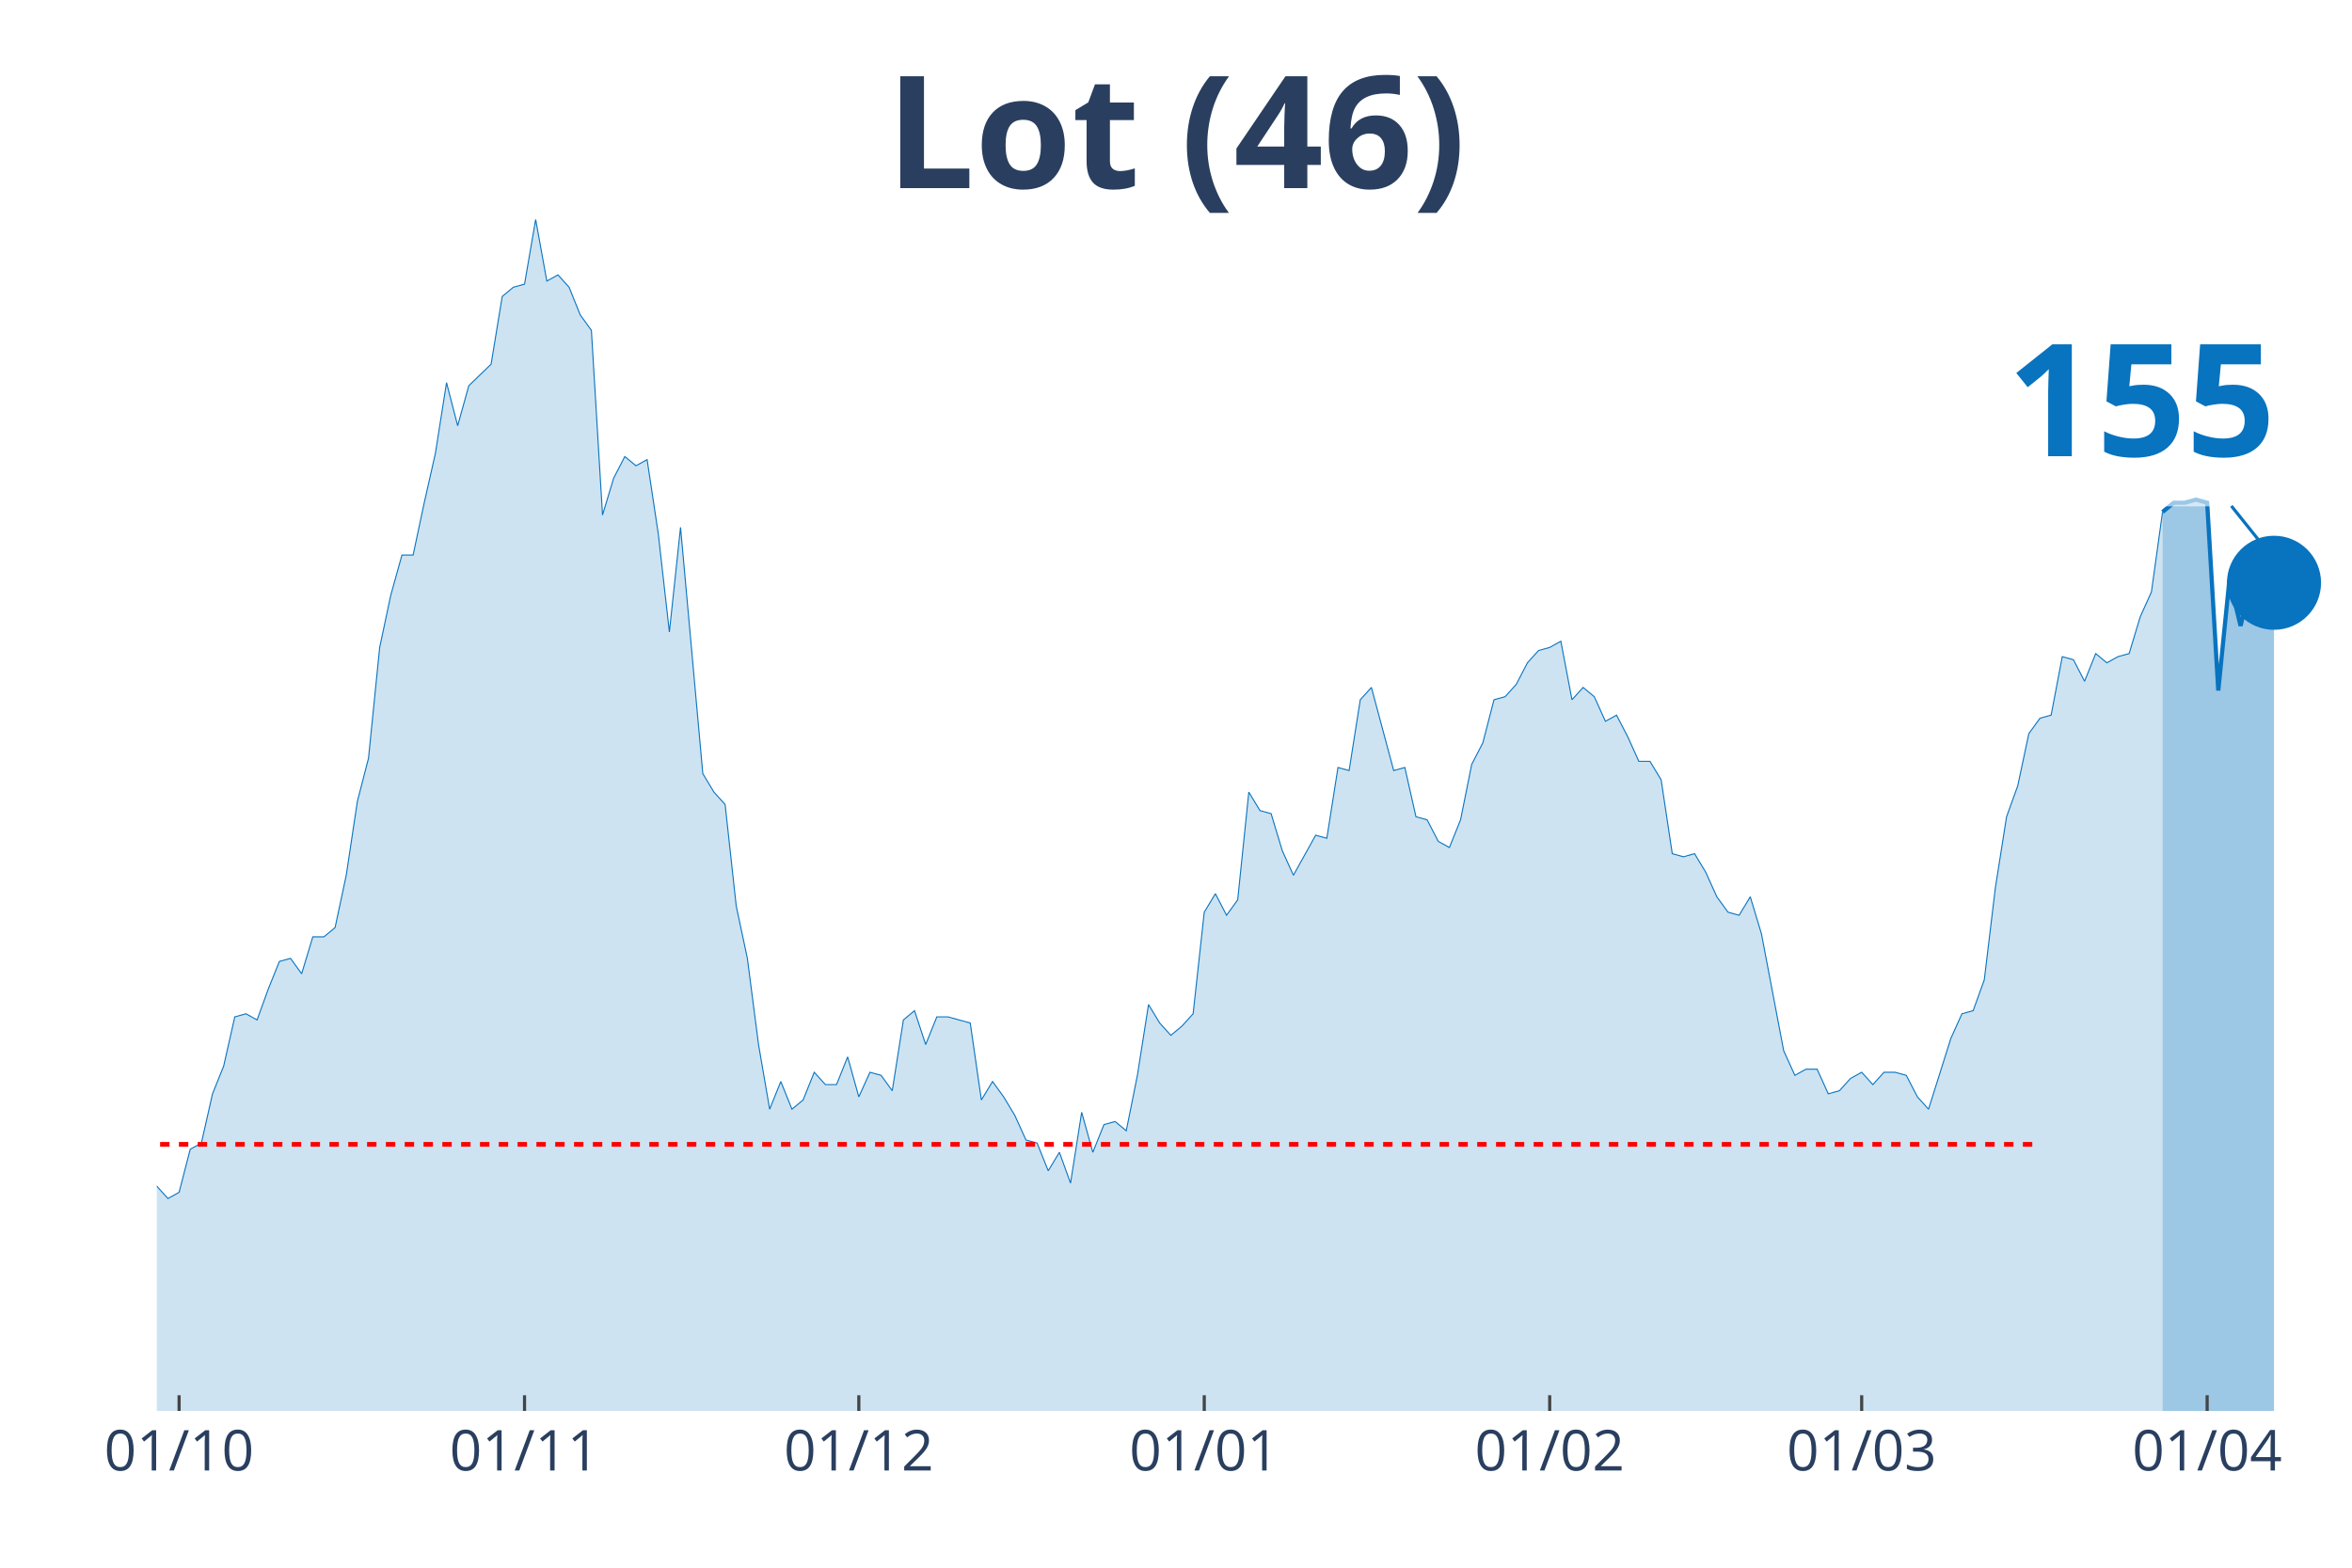
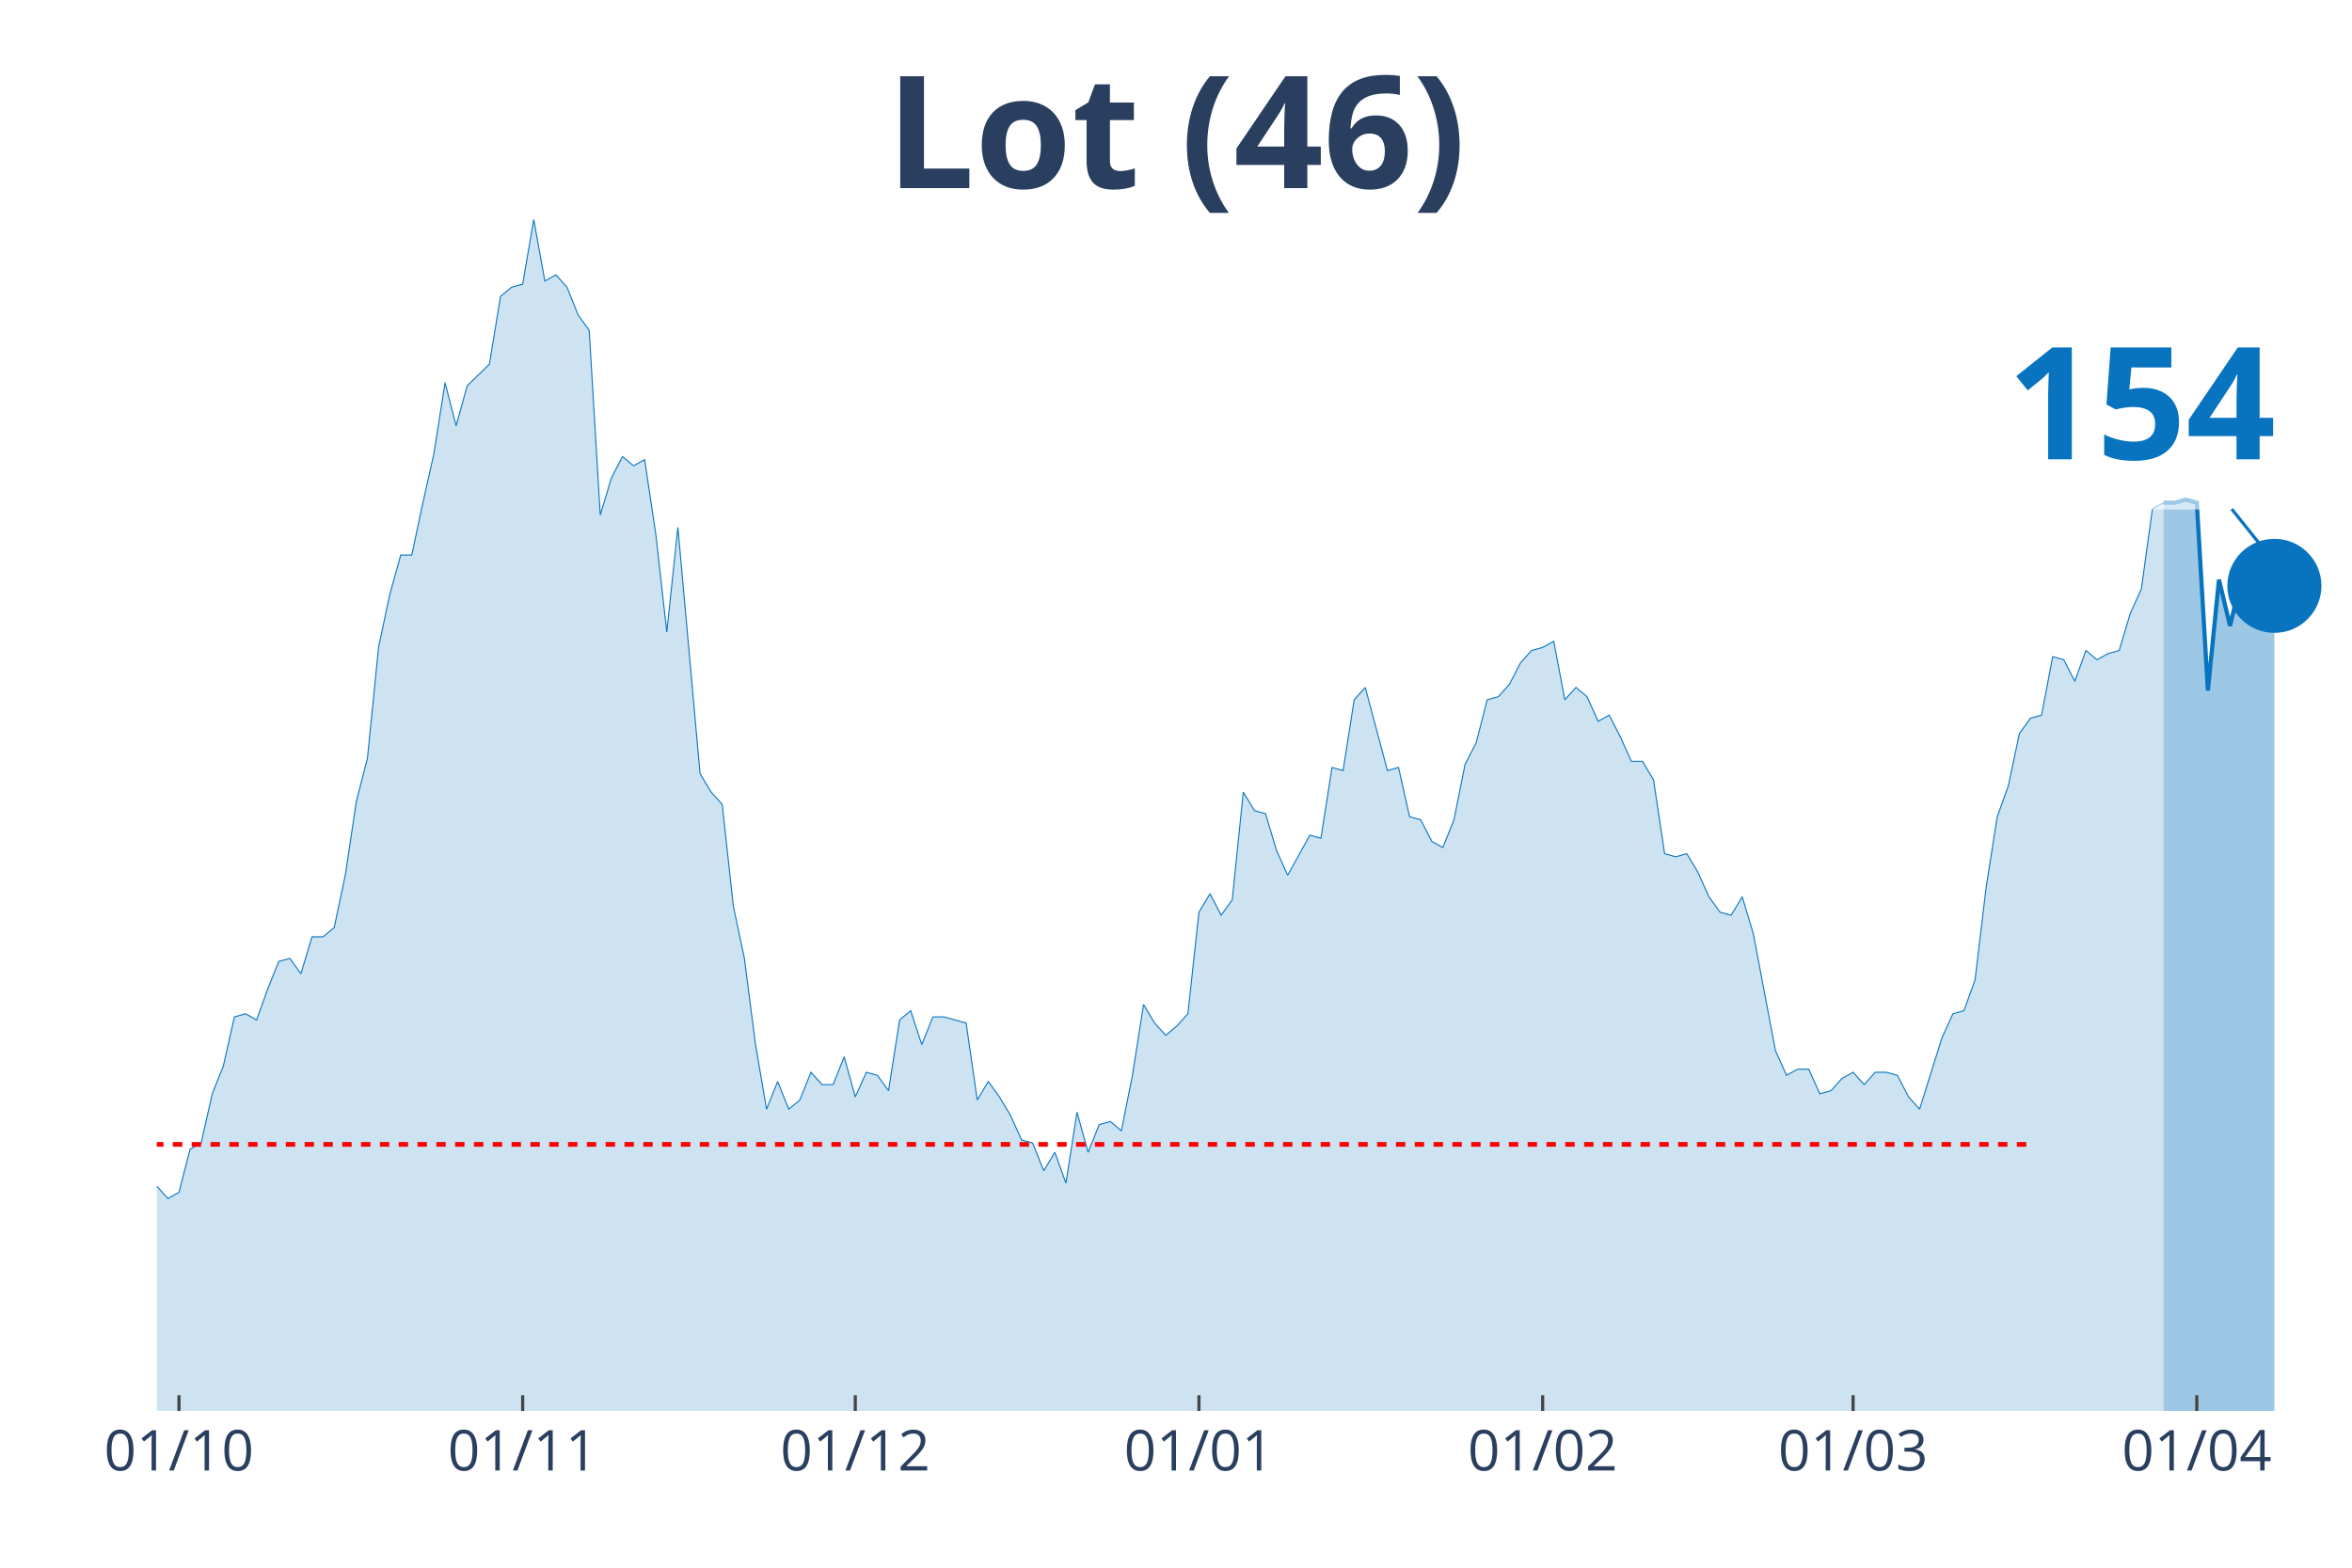
<svg xmlns="http://www.w3.org/2000/svg" class="main-svg" width="1125" height="750" style="" viewBox="0 0 750 500">
  <rect x="0" y="0" width="750" height="500" style="fill: rgb(0, 0, 0); fill-opacity: 0;" />
-   <defs id="defs-fc9abe">
+   <defs id="defs-7e70a6">
    <g class="clips">
-       <clipPath id="clipfc9abexyplot" class="plotclip">
+       <clipPath id="clip7e70a6xyplot" class="plotclip">
        <rect width="700" height="380" />
      </clipPath>
-       <clipPath class="axesclip" id="clipfc9abex">
+       <clipPath class="axesclip" id="clip7e70a6x">
        <rect x="50" y="0" width="700" height="500" />
      </clipPath>
-       <clipPath class="axesclip" id="clipfc9abey">
+       <clipPath class="axesclip" id="clip7e70a6y">
        <rect x="0" y="70" width="750" height="380" />
      </clipPath>
-       <clipPath class="axesclip" id="clipfc9abexy">
+       <clipPath class="axesclip" id="clip7e70a6xy">
        <rect x="50" y="70" width="700" height="380" />
      </clipPath>
    </g>
    <g class="gradients" />
  </defs>
  <g class="bglayer">
    <rect class="bg" x="50" y="70" width="700" height="380" style="fill: rgb(0, 0, 0); fill-opacity: 0; stroke-width: 0;" />
  </g>
  <g class="layer-below">
    <g class="imagelayer" />
    <g class="shapelayer" />
  </g>
  <g class="cartesianlayer">
    <g class="subplot xy">
      <g class="layer-subplot">
        <g class="shapelayer" />
        <g class="imagelayer" />
      </g>
      <g class="gridlayer">
        <g class="x">
-           <path class="xgrid crisp" transform="translate(57.11,0)" d="M0,70v380" style="stroke: rgb(255, 255, 255); stroke-opacity: 1; stroke-width: 1px;" />
-           <path class="xgrid crisp" transform="translate(167.26,0)" d="M0,70v380" style="stroke: rgb(255, 255, 255); stroke-opacity: 1; stroke-width: 1px;" />
-           <path class="xgrid crisp" transform="translate(273.86,0)" d="M0,70v380" style="stroke: rgb(255, 255, 255); stroke-opacity: 1; stroke-width: 1px;" />
-           <path class="xgrid crisp" transform="translate(384.01,0)" d="M0,70v380" style="stroke: rgb(255, 255, 255); stroke-opacity: 1; stroke-width: 1px;" />
-           <path class="xgrid crisp" transform="translate(494.16,0)" d="M0,70v380" style="stroke: rgb(255, 255, 255); stroke-opacity: 1; stroke-width: 1px;" />
-           <path class="xgrid crisp" transform="translate(593.65,0)" d="M0,70v380" style="stroke: rgb(255, 255, 255); stroke-opacity: 1; stroke-width: 1px;" />
-           <path class="xgrid crisp" transform="translate(703.81,0)" d="M0,70v380" style="stroke: rgb(255, 255, 255); stroke-opacity: 1; stroke-width: 1px;" />
+           <path class="xgrid crisp" transform="translate(57.07,0)" d="M0,70v380" style="stroke: rgb(255, 255, 255); stroke-opacity: 1; stroke-width: 1px;" />
+           <path class="xgrid crisp" transform="translate(166.67,0)" d="M0,70v380" style="stroke: rgb(255, 255, 255); stroke-opacity: 1; stroke-width: 1px;" />
+           <path class="xgrid crisp" transform="translate(272.73,0)" d="M0,70v380" style="stroke: rgb(255, 255, 255); stroke-opacity: 1; stroke-width: 1px;" />
+           <path class="xgrid crisp" transform="translate(382.32,0)" d="M0,70v380" style="stroke: rgb(255, 255, 255); stroke-opacity: 1; stroke-width: 1px;" />
+           <path class="xgrid crisp" transform="translate(491.92,0)" d="M0,70v380" style="stroke: rgb(255, 255, 255); stroke-opacity: 1; stroke-width: 1px;" />
+           <path class="xgrid crisp" transform="translate(590.91,0)" d="M0,70v380" style="stroke: rgb(255, 255, 255); stroke-opacity: 1; stroke-width: 1px;" />
+           <path class="xgrid crisp" transform="translate(700.51,0)" d="M0,70v380" style="stroke: rgb(255, 255, 255); stroke-opacity: 1; stroke-width: 1px;" />
        </g>
        <g class="y" />
      </g>
      <g class="zerolinelayer" />
      <path class="xlines-below" />
      <path class="ylines-below" />
      <g class="overlines-below" />
      <g class="xaxislayer-below" />
      <g class="yaxislayer-below" />
      <g class="overaxes-below" />
-       <g class="plot" transform="translate(50, 70)" clip-path="url('#clipfc9abexyplot')">
+       <g class="plot" transform="translate(50, 70)" clip-path="url('#clip7e70a6xyplot')">
        <g class="scatterlayer mlayer">
-           <g class="trace scatter trace1399ab" style="stroke-miterlimit: 2;">
+           <g class="trace scatter trace8b791b" style="stroke-miterlimit: 2;">
            <g class="fills">
              <g>
-                 <path class="js-fill" d="M639.59,380L-483.25,380L-483.25,367.24L-465.48,376.07L-461.93,380L-447.72,378.04L-444.16,378.04L-252.28,378.04L-248.73,376.07L-227.41,378.04L-223.86,380L-195.43,375.09L-191.88,375.09L-177.66,372.14L-174.11,368.22L-167.01,368.22L-163.45,362.33L-156.35,358.4L-152.79,354.47L-149.24,357.42L-145.69,353.49L-131.47,354.47L-127.92,359.38L-124.37,360.36L-120.81,364.29L-117.26,364.29L-113.71,369.2L-106.6,367.24L-103.05,363.31L-99.49,359.38L-95.94,359.38L-92.39,357.42L-88.83,358.4L-85.28,354.47L-81.73,346.61L-74.62,337.78L-71.07,335.81L-67.51,337.78L-63.96,321.09L-53.3,309.3L-49.75,304.39L-46.19,305.37L-42.64,304.39L-39.09,302.43L-35.53,288.68L-28.43,287.7L-24.87,290.65L-21.32,285.74L-17.77,286.72L-10.66,304.39L-7.11,307.34L-3.55,310.28L0,308.32L3.55,312.25L7.11,310.28L10.66,296.54L14.21,294.57L17.77,278.86L21.32,270.03L24.87,254.32L28.43,253.33L31.98,255.3L35.53,245.48L39.09,236.64L42.64,235.66L46.19,240.57L49.75,228.79L53.3,228.79L56.85,225.84L60.41,209.15L63.96,185.58L67.51,171.83L71.07,136.49L74.62,119.79L78.17,107.03L81.73,107.03L85.28,90.34L88.83,74.63L92.39,52.04L95.94,65.79L99.49,53.02L106.6,46.15L110.15,24.55L113.71,21.6L117.26,20.62L120.81,0L124.37,19.64L127.92,17.67L131.47,21.6L135.03,30.44L138.58,35.35L142.13,94.26L145.69,82.48L149.24,75.61L152.79,78.55L156.35,76.59L159.9,100.16L163.45,131.58L167.01,98.19L174.11,176.74L177.66,182.64L181.22,186.56L184.77,218.97L188.32,235.66L191.88,263.15L195.43,283.77L198.98,274.94L202.54,283.77L206.09,280.83L209.64,271.99L213.2,275.92L216.75,275.92L220.3,267.08L223.86,279.84L227.41,271.99L230.96,272.97L234.52,277.88L238.07,255.3L241.62,252.35L245.18,263.15L248.73,254.32L252.28,254.32L255.84,255.3L259.39,256.28L262.94,280.83L266.5,274.94L270.05,279.84L273.6,285.74L277.16,293.59L280.71,294.57L284.26,303.41L287.82,297.52L291.37,307.34L294.92,284.75L298.48,297.52L302.03,288.68L305.58,287.7L309.14,290.65L312.69,272.97L316.24,250.39L319.8,256.28L323.35,260.21L326.9,257.26L330.46,253.33L334.01,220.93L337.56,215.04L341.12,221.91L344.67,217L348.22,182.64L351.78,188.53L355.33,189.51L358.88,201.29L362.44,209.15L369.54,196.38L373.1,197.36L376.65,174.78L380.2,175.76L383.76,153.18L387.31,149.25L394.42,175.76L397.97,174.78L401.52,190.49L405.08,191.47L408.63,198.35L412.18,200.31L415.74,191.47L419.29,173.8L422.84,166.93L426.4,153.18L429.95,152.2L433.5,148.27L437.06,141.4L440.61,137.47L444.16,136.49L447.72,134.52L451.27,153.18L454.82,149.25L458.38,152.2L461.93,160.05L465.48,158.09L469.04,164.96L472.59,172.82L476.14,172.82L479.7,178.71L483.25,202.27L486.8,203.26L490.36,202.27L493.91,208.17L497.46,216.02L501.02,220.93L504.57,221.91L508.12,216.02L511.68,227.8L518.78,265.12L522.34,272.97L525.89,271.01L529.44,271.01L532.99,278.86L536.55,277.88L540.1,273.95L543.65,271.99L547.21,275.92L550.76,271.99L554.31,271.99L557.87,272.97L561.42,279.84L564.97,283.77L572.08,261.19L575.63,253.33L579.19,252.35L582.74,242.53L586.29,213.07L589.85,190.49L593.4,180.67L596.95,163.98L600.51,159.07L604.06,158.09L607.61,139.43L611.17,140.41L614.72,147.29L618.27,138.45L621.83,141.4L625.38,139.43L628.93,138.45L632.49,126.67L636.04,118.81L639.59,93.28" style="fill: rgb(8, 115, 191); fill-opacity: 0.2; stroke-width: 0;" />
+                 <path class="js-fill" d="M639.9,380L-480.81,380L-480.81,367.24L-463.13,376.07L-459.6,380L-445.45,378.04L-441.92,378.04L-251.01,378.04L-247.47,376.07L-226.26,378.04L-222.73,380L-194.44,375.09L-190.91,375.09L-176.77,372.14L-173.23,368.22L-166.16,368.22L-162.63,362.33L-155.56,358.4L-152.02,354.47L-148.48,357.42L-144.95,353.49L-130.81,354.47L-127.27,359.38L-123.74,360.36L-120.2,364.29L-116.67,364.29L-113.13,369.2L-106.06,367.24L-102.53,363.31L-98.99,359.38L-95.45,359.38L-91.92,357.42L-88.38,358.4L-84.85,354.47L-81.31,346.61L-74.24,337.78L-70.71,335.81L-67.17,337.78L-63.64,321.09L-53.03,309.3L-49.49,304.39L-45.96,305.37L-42.42,304.39L-38.89,302.43L-35.35,288.68L-28.28,287.7L-24.75,290.65L-21.21,285.74L-17.68,286.72L-10.61,304.39L-7.07,307.34L-3.54,310.28L0,308.32L3.54,312.25L7.07,310.28L10.61,296.54L14.14,294.57L17.68,278.86L21.21,270.03L24.75,254.32L28.28,253.33L31.82,255.3L35.35,245.48L38.89,236.64L42.42,235.66L45.96,240.57L49.49,228.79L53.03,228.79L56.57,225.84L60.1,209.15L63.64,185.58L67.17,171.83L70.71,136.49L74.24,119.79L77.78,107.03L81.31,107.03L84.85,90.34L88.38,74.63L91.92,52.04L95.45,65.79L98.99,53.02L106.06,46.15L109.6,24.55L113.13,21.6L116.67,20.62L120.2,0L123.74,19.64L127.27,17.67L130.81,21.6L134.34,30.44L137.88,35.35L141.41,94.26L144.95,82.48L148.48,75.61L152.02,78.55L155.56,76.59L159.09,100.16L162.63,131.58L166.16,98.19L173.23,176.74L176.77,182.64L180.3,186.56L183.84,218.97L187.37,235.66L190.91,263.15L194.44,283.77L197.98,274.94L201.52,283.77L205.05,280.83L208.59,271.99L212.12,275.92L215.66,275.92L219.19,267.08L222.73,279.84L226.26,271.99L229.8,272.97L233.33,277.88L236.87,255.3L240.4,252.35L243.94,263.15L247.47,254.32L251.01,254.32L254.55,255.3L258.08,256.28L261.62,280.83L265.15,274.94L268.69,279.84L272.22,285.74L275.76,293.59L279.29,294.57L282.83,303.41L286.36,297.52L289.9,307.34L293.43,284.75L296.97,297.52L300.51,288.68L304.04,287.7L307.58,290.65L311.11,272.97L314.65,250.39L318.18,256.28L321.72,260.21L325.25,257.26L328.79,253.33L332.32,220.93L335.86,215.04L339.39,221.91L342.93,217L346.46,182.64L350,188.53L353.54,189.51L357.07,201.29L360.61,209.15L367.68,196.38L371.21,197.36L374.75,174.78L378.28,175.76L381.82,153.18L385.35,149.25L392.42,175.76L395.96,174.78L399.49,190.49L403.03,191.47L406.57,198.35L410.1,200.31L413.64,191.47L417.17,173.8L420.71,166.93L424.24,153.18L427.78,152.2L431.31,148.27L434.85,141.4L438.38,137.47L441.92,136.49L445.45,134.52L448.99,153.18L452.53,149.25L456.06,152.2L459.6,160.05L463.13,158.09L466.67,164.96L470.2,172.82L473.74,172.82L477.27,178.71L480.81,202.27L484.34,203.26L487.88,202.27L491.41,208.17L494.95,216.02L498.48,220.93L502.02,221.91L505.56,216.02L509.09,227.8L516.16,265.12L519.7,272.97L523.23,271.01L526.77,271.01L530.3,278.86L533.84,277.88L537.37,273.95L540.91,271.99L544.44,275.92L547.98,271.99L551.52,271.99L555.05,272.97L558.59,279.84L562.12,283.77L569.19,261.19L572.73,253.33L576.26,252.35L579.8,242.53L583.33,213.07L586.87,190.49L590.4,180.67L593.94,163.98L597.47,159.07L601.01,158.09L604.55,139.43L608.08,140.41L611.62,147.29L615.15,137.47L618.69,140.41L622.22,138.45L625.76,137.47L629.29,125.68L632.83,117.83L636.36,92.3L639.9,90.34" style="fill: rgb(8, 115, 191); fill-opacity: 0.2; stroke-width: 0;" />
              </g>
            </g>
            <g class="errorbars" />
            <g class="lines">
-               <path class="js-line" d="M-483.25,367.24L-465.48,376.07L-461.93,380L-447.72,378.04L-444.16,378.04L-252.28,378.04L-248.73,376.07L-227.41,378.04L-223.86,380L-195.43,375.09L-191.88,375.09L-177.66,372.14L-174.11,368.22L-167.01,368.22L-163.45,362.33L-156.35,358.4L-152.79,354.47L-149.24,357.42L-145.69,353.49L-131.47,354.47L-127.92,359.38L-124.37,360.36L-120.81,364.29L-117.26,364.29L-113.71,369.2L-106.6,367.24L-103.05,363.31L-99.49,359.38L-95.94,359.38L-92.39,357.42L-88.83,358.4L-85.28,354.47L-81.73,346.61L-74.62,337.78L-71.07,335.81L-67.51,337.78L-63.96,321.09L-53.3,309.3L-49.75,304.39L-46.19,305.37L-42.64,304.39L-39.09,302.43L-35.53,288.68L-28.43,287.7L-24.87,290.65L-21.32,285.74L-17.77,286.72L-10.66,304.39L-7.11,307.34L-3.55,310.28L0,308.32L3.55,312.25L7.11,310.28L10.66,296.54L14.21,294.57L17.77,278.86L21.32,270.03L24.87,254.32L28.43,253.33L31.98,255.3L35.53,245.48L39.09,236.64L42.64,235.66L46.19,240.57L49.75,228.79L53.3,228.79L56.85,225.84L60.41,209.15L63.96,185.58L67.51,171.83L71.07,136.49L74.62,119.79L78.17,107.03L81.73,107.03L85.28,90.34L88.83,74.63L92.39,52.04L95.94,65.79L99.49,53.02L106.6,46.15L110.15,24.55L113.71,21.6L117.26,20.62L120.81,0L124.37,19.64L127.92,17.67L131.47,21.6L135.03,30.44L138.58,35.35L142.13,94.26L145.69,82.48L149.24,75.61L152.79,78.55L156.35,76.59L159.9,100.16L163.45,131.58L167.01,98.19L174.11,176.74L177.66,182.64L181.22,186.56L184.77,218.97L188.32,235.66L191.88,263.15L195.43,283.77L198.98,274.94L202.54,283.77L206.09,280.83L209.64,271.99L213.2,275.92L216.75,275.92L220.3,267.08L223.86,279.84L227.41,271.99L230.96,272.97L234.52,277.88L238.07,255.3L241.62,252.35L245.18,263.15L248.73,254.32L252.28,254.32L255.84,255.3L259.39,256.28L262.94,280.83L266.5,274.94L270.05,279.84L273.6,285.74L277.16,293.59L280.71,294.57L284.26,303.41L287.82,297.52L291.37,307.34L294.92,284.75L298.48,297.52L302.03,288.68L305.58,287.7L309.14,290.65L312.69,272.97L316.24,250.39L319.8,256.28L323.35,260.21L326.9,257.26L330.46,253.33L334.01,220.93L337.56,215.04L341.12,221.91L344.67,217L348.22,182.64L351.78,188.53L355.33,189.51L358.88,201.29L362.44,209.15L369.54,196.38L373.1,197.36L376.65,174.78L380.2,175.76L383.76,153.18L387.31,149.25L394.42,175.76L397.97,174.78L401.52,190.49L405.08,191.47L408.63,198.35L412.18,200.31L415.74,191.47L419.29,173.8L422.84,166.93L426.4,153.18L429.95,152.2L433.5,148.27L437.06,141.4L440.61,137.47L444.16,136.49L447.72,134.52L451.27,153.18L454.82,149.25L458.38,152.2L461.93,160.05L465.48,158.09L469.04,164.96L472.59,172.82L476.14,172.82L479.7,178.71L483.25,202.27L486.8,203.26L490.36,202.27L493.91,208.17L497.46,216.02L501.02,220.93L504.57,221.91L508.12,216.02L511.68,227.8L518.78,265.12L522.34,272.97L525.89,271.01L529.44,271.01L532.99,278.86L536.55,277.88L540.1,273.95L543.65,271.99L547.21,275.92L550.76,271.99L554.31,271.99L557.87,272.97L561.42,279.84L564.97,283.77L572.08,261.19L575.63,253.33L579.19,252.35L582.74,242.53L586.29,213.07L589.85,190.49L593.4,180.67L596.95,163.98L600.51,159.07L604.06,158.09L607.61,139.43L611.17,140.41L614.72,147.29L618.27,138.45L621.83,141.4L625.38,139.43L628.93,138.45L632.49,126.67L636.04,118.81L639.59,93.28" style="vector-effect: non-scaling-stroke; fill: none; stroke: rgb(8, 115, 191); stroke-opacity: 1; stroke-width: 0.5px; opacity: 1;" />
+               <path class="js-line" d="M-480.81,367.24L-463.13,376.07L-459.6,380L-445.45,378.04L-441.92,378.04L-251.01,378.04L-247.47,376.07L-226.26,378.04L-222.73,380L-194.44,375.09L-190.91,375.09L-176.77,372.14L-173.23,368.22L-166.16,368.22L-162.63,362.33L-155.56,358.4L-152.02,354.47L-148.48,357.42L-144.95,353.49L-130.81,354.47L-127.27,359.38L-123.74,360.36L-120.2,364.29L-116.67,364.29L-113.13,369.2L-106.06,367.24L-102.53,363.31L-98.99,359.38L-95.45,359.38L-91.92,357.42L-88.38,358.4L-84.85,354.47L-81.31,346.61L-74.24,337.78L-70.71,335.81L-67.17,337.78L-63.64,321.09L-53.03,309.3L-49.49,304.39L-45.96,305.37L-42.42,304.39L-38.89,302.43L-35.35,288.68L-28.28,287.7L-24.75,290.65L-21.21,285.74L-17.68,286.72L-10.61,304.39L-7.07,307.34L-3.54,310.28L0,308.32L3.54,312.25L7.07,310.28L10.61,296.54L14.14,294.57L17.68,278.86L21.21,270.03L24.75,254.32L28.28,253.33L31.82,255.3L35.35,245.48L38.89,236.64L42.42,235.66L45.96,240.57L49.49,228.79L53.03,228.79L56.57,225.84L60.1,209.15L63.64,185.58L67.17,171.83L70.71,136.49L74.24,119.79L77.78,107.03L81.31,107.03L84.85,90.34L88.38,74.63L91.92,52.04L95.45,65.79L98.99,53.02L106.06,46.15L109.6,24.55L113.13,21.6L116.67,20.62L120.2,0L123.74,19.64L127.27,17.67L130.81,21.6L134.34,30.44L137.88,35.35L141.41,94.26L144.95,82.48L148.48,75.61L152.02,78.55L155.56,76.59L159.09,100.16L162.63,131.58L166.16,98.19L173.23,176.74L176.77,182.64L180.3,186.56L183.84,218.97L187.37,235.66L190.91,263.15L194.44,283.77L197.98,274.94L201.52,283.77L205.05,280.83L208.59,271.99L212.12,275.92L215.66,275.92L219.19,267.08L222.73,279.84L226.26,271.99L229.8,272.97L233.33,277.88L236.87,255.3L240.4,252.35L243.94,263.15L247.47,254.32L251.01,254.32L254.55,255.3L258.08,256.28L261.62,280.83L265.15,274.94L268.69,279.84L272.22,285.74L275.76,293.59L279.29,294.57L282.83,303.41L286.36,297.52L289.9,307.34L293.43,284.75L296.97,297.52L300.51,288.68L304.04,287.7L307.58,290.65L311.11,272.97L314.65,250.39L318.18,256.28L321.72,260.21L325.25,257.26L328.79,253.33L332.32,220.93L335.86,215.04L339.39,221.91L342.93,217L346.46,182.64L350,188.53L353.54,189.51L357.07,201.29L360.61,209.15L367.68,196.38L371.21,197.36L374.75,174.78L378.28,175.76L381.82,153.18L385.35,149.25L392.42,175.76L395.96,174.78L399.49,190.49L403.03,191.47L406.57,198.35L410.1,200.31L413.64,191.47L417.17,173.8L420.71,166.93L424.24,153.18L427.78,152.2L431.31,148.27L434.85,141.4L438.38,137.47L441.92,136.49L445.45,134.52L448.99,153.18L452.53,149.25L456.06,152.2L459.6,160.05L463.13,158.09L466.67,164.96L470.2,172.82L473.74,172.82L477.27,178.71L480.81,202.27L484.34,203.26L487.88,202.27L491.41,208.17L494.95,216.02L498.48,220.93L502.02,221.91L505.56,216.02L509.09,227.8L516.16,265.12L519.7,272.97L523.23,271.01L526.77,271.01L530.3,278.86L533.84,277.88L537.37,273.95L540.91,271.99L544.44,275.92L547.98,271.99L551.52,271.99L555.05,272.97L558.59,279.84L562.12,283.77L569.19,261.19L572.73,253.33L576.26,252.35L579.8,242.53L583.33,213.07L586.87,190.49L590.4,180.67L593.94,163.98L597.47,159.07L601.01,158.09L604.55,139.43L608.08,140.41L611.62,147.29L615.15,137.47L618.69,140.41L622.22,138.45L625.76,137.47L629.29,125.68L632.83,117.83L636.36,92.3L639.9,90.34" style="vector-effect: non-scaling-stroke; fill: none; stroke: rgb(8, 115, 191); stroke-opacity: 1; stroke-width: 0.5px; opacity: 1;" />
            </g>
            <g class="points" />
            <g class="text" />
          </g>
-           <g class="trace scatter tracede2e92" style="stroke-miterlimit: 2;">
+           <g class="trace scatter tracedfa1d0" style="stroke-miterlimit: 2;">
            <g class="fills">
              <g>
-                 <path class="js-fill" d="M675.13,380L639.59,380L639.59,93.28L643.15,90.34L646.7,90.34L650.25,89.35L653.81,90.34L657.36,150.23L660.91,114.88L664.47,129.61L668.02,114.88L671.57,105.06L675.13,115.87" style="fill: rgb(8, 115, 191); fill-opacity: 0.4; stroke-width: 0;" />
+                 <path class="js-fill" d="M675.25,380L639.9,380L639.9,90.34L643.43,90.34L646.97,89.35L650.51,90.34L654.04,150.23L657.58,114.88L661.11,129.61L664.65,114.88L668.18,105.06L671.72,115.87L675.25,116.85" style="fill: rgb(8, 115, 191); fill-opacity: 0.4; stroke-width: 0;" />
              </g>
            </g>
            <g class="errorbars" />
            <g class="lines">
-               <path class="js-line" d="M639.59,93.28L643.15,90.34L646.7,90.34L650.25,89.35L653.81,90.34L657.36,150.23L660.91,114.88L664.47,129.61L668.02,114.88L671.57,105.06L675.13,115.87" style="vector-effect: non-scaling-stroke; fill: none; stroke: rgb(8, 115, 191); stroke-opacity: 1; stroke-width: 2px; opacity: 1;" />
+               <path class="js-line" d="M639.9,90.34L643.43,90.34L646.97,89.35L650.51,90.34L654.04,150.23L657.58,114.88L661.11,129.61L664.65,114.88L668.18,105.06L671.72,115.87L675.25,116.85" style="vector-effect: non-scaling-stroke; fill: none; stroke: rgb(8, 115, 191); stroke-opacity: 1; stroke-width: 2px; opacity: 1;" />
            </g>
            <g class="points" />
            <g class="text" />
          </g>
-           <g class="trace scatter trace259d19" style="stroke-miterlimit: 2; opacity: 1;">
+           <g class="trace scatter trace09b786" style="stroke-miterlimit: 2; opacity: 1;">
            <g class="fills" />
            <g class="errorbars" />
            <g class="lines" />
            <g class="points">
-               <path class="point" transform="translate(675.13,115.87)" d="M15,0A15,15 0 1,1 0,-15A15,15 0 0,1 15,0Z" style="opacity: 1; stroke-width: 0px; fill: rgb(8, 115, 191); fill-opacity: 1;" />
+               <path class="point" transform="translate(675.25,116.85)" d="M15,0A15,15 0 1,1 0,-15A15,15 0 0,1 15,0Z" style="opacity: 1; stroke-width: 0px; fill: rgb(8, 115, 191); fill-opacity: 1;" />
            </g>
            <g class="text" />
          </g>
        </g>
      </g>
      <g class="overplot" />
      <path class="xlines-above crisp" style="fill: none; stroke-width: 1px; stroke: rgb(0, 0, 0); stroke-opacity: 0;" d="" />
      <path class="ylines-above crisp" style="fill: none;" d="M0,0" />
      <g class="overlines-above" />
      <g class="xaxislayer-above">
-         <path class="xtick ticks crisp" d="M0,450v-5" transform="translate(57.11,0)" style="stroke: rgb(68, 68, 68); stroke-opacity: 1; stroke-width: 1px;" />
-         <path class="xtick ticks crisp" d="M0,450v-5" transform="translate(167.26,0)" style="stroke: rgb(68, 68, 68); stroke-opacity: 1; stroke-width: 1px;" />
-         <path class="xtick ticks crisp" d="M0,450v-5" transform="translate(273.86,0)" style="stroke: rgb(68, 68, 68); stroke-opacity: 1; stroke-width: 1px;" />
-         <path class="xtick ticks crisp" d="M0,450v-5" transform="translate(384.01,0)" style="stroke: rgb(68, 68, 68); stroke-opacity: 1; stroke-width: 1px;" />
-         <path class="xtick ticks crisp" d="M0,450v-5" transform="translate(494.16,0)" style="stroke: rgb(68, 68, 68); stroke-opacity: 1; stroke-width: 1px;" />
-         <path class="xtick ticks crisp" d="M0,450v-5" transform="translate(593.65,0)" style="stroke: rgb(68, 68, 68); stroke-opacity: 1; stroke-width: 1px;" />
-         <path class="xtick ticks crisp" d="M0,450v-5" transform="translate(703.81,0)" style="stroke: rgb(68, 68, 68); stroke-opacity: 1; stroke-width: 1px;" />
+         <path class="xtick ticks crisp" d="M0,450v-5" transform="translate(57.07,0)" style="stroke: rgb(68, 68, 68); stroke-opacity: 1; stroke-width: 1px;" />
+         <path class="xtick ticks crisp" d="M0,450v-5" transform="translate(166.67,0)" style="stroke: rgb(68, 68, 68); stroke-opacity: 1; stroke-width: 1px;" />
+         <path class="xtick ticks crisp" d="M0,450v-5" transform="translate(272.73,0)" style="stroke: rgb(68, 68, 68); stroke-opacity: 1; stroke-width: 1px;" />
+         <path class="xtick ticks crisp" d="M0,450v-5" transform="translate(382.32,0)" style="stroke: rgb(68, 68, 68); stroke-opacity: 1; stroke-width: 1px;" />
+         <path class="xtick ticks crisp" d="M0,450v-5" transform="translate(491.92,0)" style="stroke: rgb(68, 68, 68); stroke-opacity: 1; stroke-width: 1px;" />
+         <path class="xtick ticks crisp" d="M0,450v-5" transform="translate(590.91,0)" style="stroke: rgb(68, 68, 68); stroke-opacity: 1; stroke-width: 1px;" />
+         <path class="xtick ticks crisp" d="M0,450v-5" transform="translate(700.51,0)" style="stroke: rgb(68, 68, 68); stroke-opacity: 1; stroke-width: 1px;" />
        <g class="xtick">
-           <text text-anchor="middle" x="0" y="469" transform="translate(57.11,0)" style="font-family: 'Open Sans', verdana, arial, sans-serif; font-size: 18px; fill: rgb(42, 63, 95); fill-opacity: 1; white-space: pre;">01/10</text>
+           <text text-anchor="middle" x="0" y="469" transform="translate(57.07,0)" style="font-family: 'Open Sans', verdana, arial, sans-serif; font-size: 18px; fill: rgb(42, 63, 95); fill-opacity: 1; white-space: pre;">01/10</text>
        </g>
        <g class="xtick">
-           <text text-anchor="middle" x="0" y="469" transform="translate(167.26,0)" style="font-family: 'Open Sans', verdana, arial, sans-serif; font-size: 18px; fill: rgb(42, 63, 95); fill-opacity: 1; white-space: pre;">01/11</text>
+           <text text-anchor="middle" x="0" y="469" transform="translate(166.67,0)" style="font-family: 'Open Sans', verdana, arial, sans-serif; font-size: 18px; fill: rgb(42, 63, 95); fill-opacity: 1; white-space: pre;">01/11</text>
        </g>
        <g class="xtick">
-           <text text-anchor="middle" x="0" y="469" transform="translate(273.86,0)" style="font-family: 'Open Sans', verdana, arial, sans-serif; font-size: 18px; fill: rgb(42, 63, 95); fill-opacity: 1; white-space: pre;">01/12</text>
+           <text text-anchor="middle" x="0" y="469" transform="translate(272.73,0)" style="font-family: 'Open Sans', verdana, arial, sans-serif; font-size: 18px; fill: rgb(42, 63, 95); fill-opacity: 1; white-space: pre;">01/12</text>
        </g>
        <g class="xtick">
-           <text text-anchor="middle" x="0" y="469" transform="translate(384.01,0)" style="font-family: 'Open Sans', verdana, arial, sans-serif; font-size: 18px; fill: rgb(42, 63, 95); fill-opacity: 1; white-space: pre;">01/01</text>
+           <text text-anchor="middle" x="0" y="469" transform="translate(382.32,0)" style="font-family: 'Open Sans', verdana, arial, sans-serif; font-size: 18px; fill: rgb(42, 63, 95); fill-opacity: 1; white-space: pre;">01/01</text>
        </g>
        <g class="xtick">
-           <text text-anchor="middle" x="0" y="469" transform="translate(494.16,0)" style="font-family: 'Open Sans', verdana, arial, sans-serif; font-size: 18px; fill: rgb(42, 63, 95); fill-opacity: 1; white-space: pre;">01/02</text>
+           <text text-anchor="middle" x="0" y="469" transform="translate(491.92,0)" style="font-family: 'Open Sans', verdana, arial, sans-serif; font-size: 18px; fill: rgb(42, 63, 95); fill-opacity: 1; white-space: pre;">01/02</text>
        </g>
        <g class="xtick">
-           <text text-anchor="middle" x="0" y="469" transform="translate(593.65,0)" style="font-family: 'Open Sans', verdana, arial, sans-serif; font-size: 18px; fill: rgb(42, 63, 95); fill-opacity: 1; white-space: pre;">01/03</text>
+           <text text-anchor="middle" x="0" y="469" transform="translate(590.91,0)" style="font-family: 'Open Sans', verdana, arial, sans-serif; font-size: 18px; fill: rgb(42, 63, 95); fill-opacity: 1; white-space: pre;">01/03</text>
        </g>
        <g class="xtick">
-           <text text-anchor="middle" x="0" y="469" transform="translate(703.81,0)" style="font-family: 'Open Sans', verdana, arial, sans-serif; font-size: 18px; fill: rgb(42, 63, 95); fill-opacity: 1; white-space: pre;">01/04</text>
+           <text text-anchor="middle" x="0" y="469" transform="translate(700.51,0)" style="font-family: 'Open Sans', verdana, arial, sans-serif; font-size: 18px; fill: rgb(42, 63, 95); fill-opacity: 1; white-space: pre;">01/04</text>
        </g>
      </g>
      <g class="yaxislayer-above" />
      <g class="overaxes-above" />
    </g>
  </g>
  <g class="polarlayer" />
  <g class="ternarylayer" />
  <g class="geolayer" />
  <g class="funnelarealayer" />
  <g class="pielayer" />
  <g class="treemaplayer" />
  <g class="sunburstlayer" />
  <g class="glimages" />
-   <defs id="topdefs-fc9abe">
+   <defs id="topdefs-7e70a6">
    <g class="clips" />
  </defs>
  <g class="layer-above">
    <g class="imagelayer" />
    <g class="shapelayer">
-       <path data-index="0" fill-rule="evenodd" d="M-1946.95,364.98L650.51,364.98" clip-path="url('#clipfc9abexy')" style="opacity: 1; stroke: rgb(255, 0, 0); stroke-opacity: 1; fill: rgb(0, 0, 0); fill-opacity: 0; stroke-dasharray: 3px, 3px; stroke-width: 1.5px;" />
+       <path data-index="0" fill-rule="evenodd" d="M-1936.87,364.98L647.47,364.98" clip-path="url('#clip7e70a6xy')" style="opacity: 1; stroke: rgb(255, 0, 0); stroke-opacity: 1; fill: rgb(0, 0, 0); fill-opacity: 0; stroke-dasharray: 3px, 3px; stroke-width: 1.5px;" />
    </g>
  </g>
  <g class="infolayer">
    <g class="g-gtitle">
      <text class="gtitle" x="375" y="25" text-anchor="middle" dy="0.7em" style="font-family: 'Open Sans', verdana, arial, sans-serif; font-size: 50px; fill: rgb(42, 63, 95); opacity: 1; font-weight: normal; white-space: pre;">
        <tspan style="font-weight:bold">Lot (46)</tspan>
      </text>
    </g>
    <g class="g-xtitle" />
    <g class="annotation" data-index="0" style="opacity: 1;">
-       <g class="annotation-text-g" transform="rotate(0,683.13,125.87)">
-         <g class="cursor-pointer" transform="translate(625, 90)">
+       <g class="annotation-text-g" transform="rotate(0,683.25,126.85)">
+         <g class="cursor-pointer" transform="translate(625, 91)">
          <rect class="bg" x="0.5" y="0.5" width="115" height="71" style="stroke-width: 1px; stroke: rgb(0, 0, 0); stroke-opacity: 0; fill: rgb(255, 255, 255); fill-opacity: 0.6;" />
          <text class="annotation-text" text-anchor="middle" x="57.812" y="55.5" style="font-family: 'Open Sans', verdana, arial, sans-serif; font-size: 50px; fill: rgb(8, 115, 191); fill-opacity: 1; white-space: pre;">
-             <tspan style="font-weight:bold">155 </tspan>
+             <tspan style="font-weight:bold">154 </tspan>
          </text>
        </g>
      </g>
      <g class="annotation-arrow-g" style="opacity: 1;">
-         <path d="M711.53,161.37L723.13,175.87" style="stroke-width: 1px; stroke: rgb(8, 115, 191); stroke-opacity: 1; stroke-dasharray: 0px, 0px, 18.569px, 18.569px;" />
+         <path d="M711.65,162.35L723.25,176.85" style="stroke-width: 1px; stroke: rgb(8, 115, 191); stroke-opacity: 1; stroke-dasharray: 0px, 0px, 18.569px, 18.569px;" />
      </g>
    </g>
  </g>
</svg>
